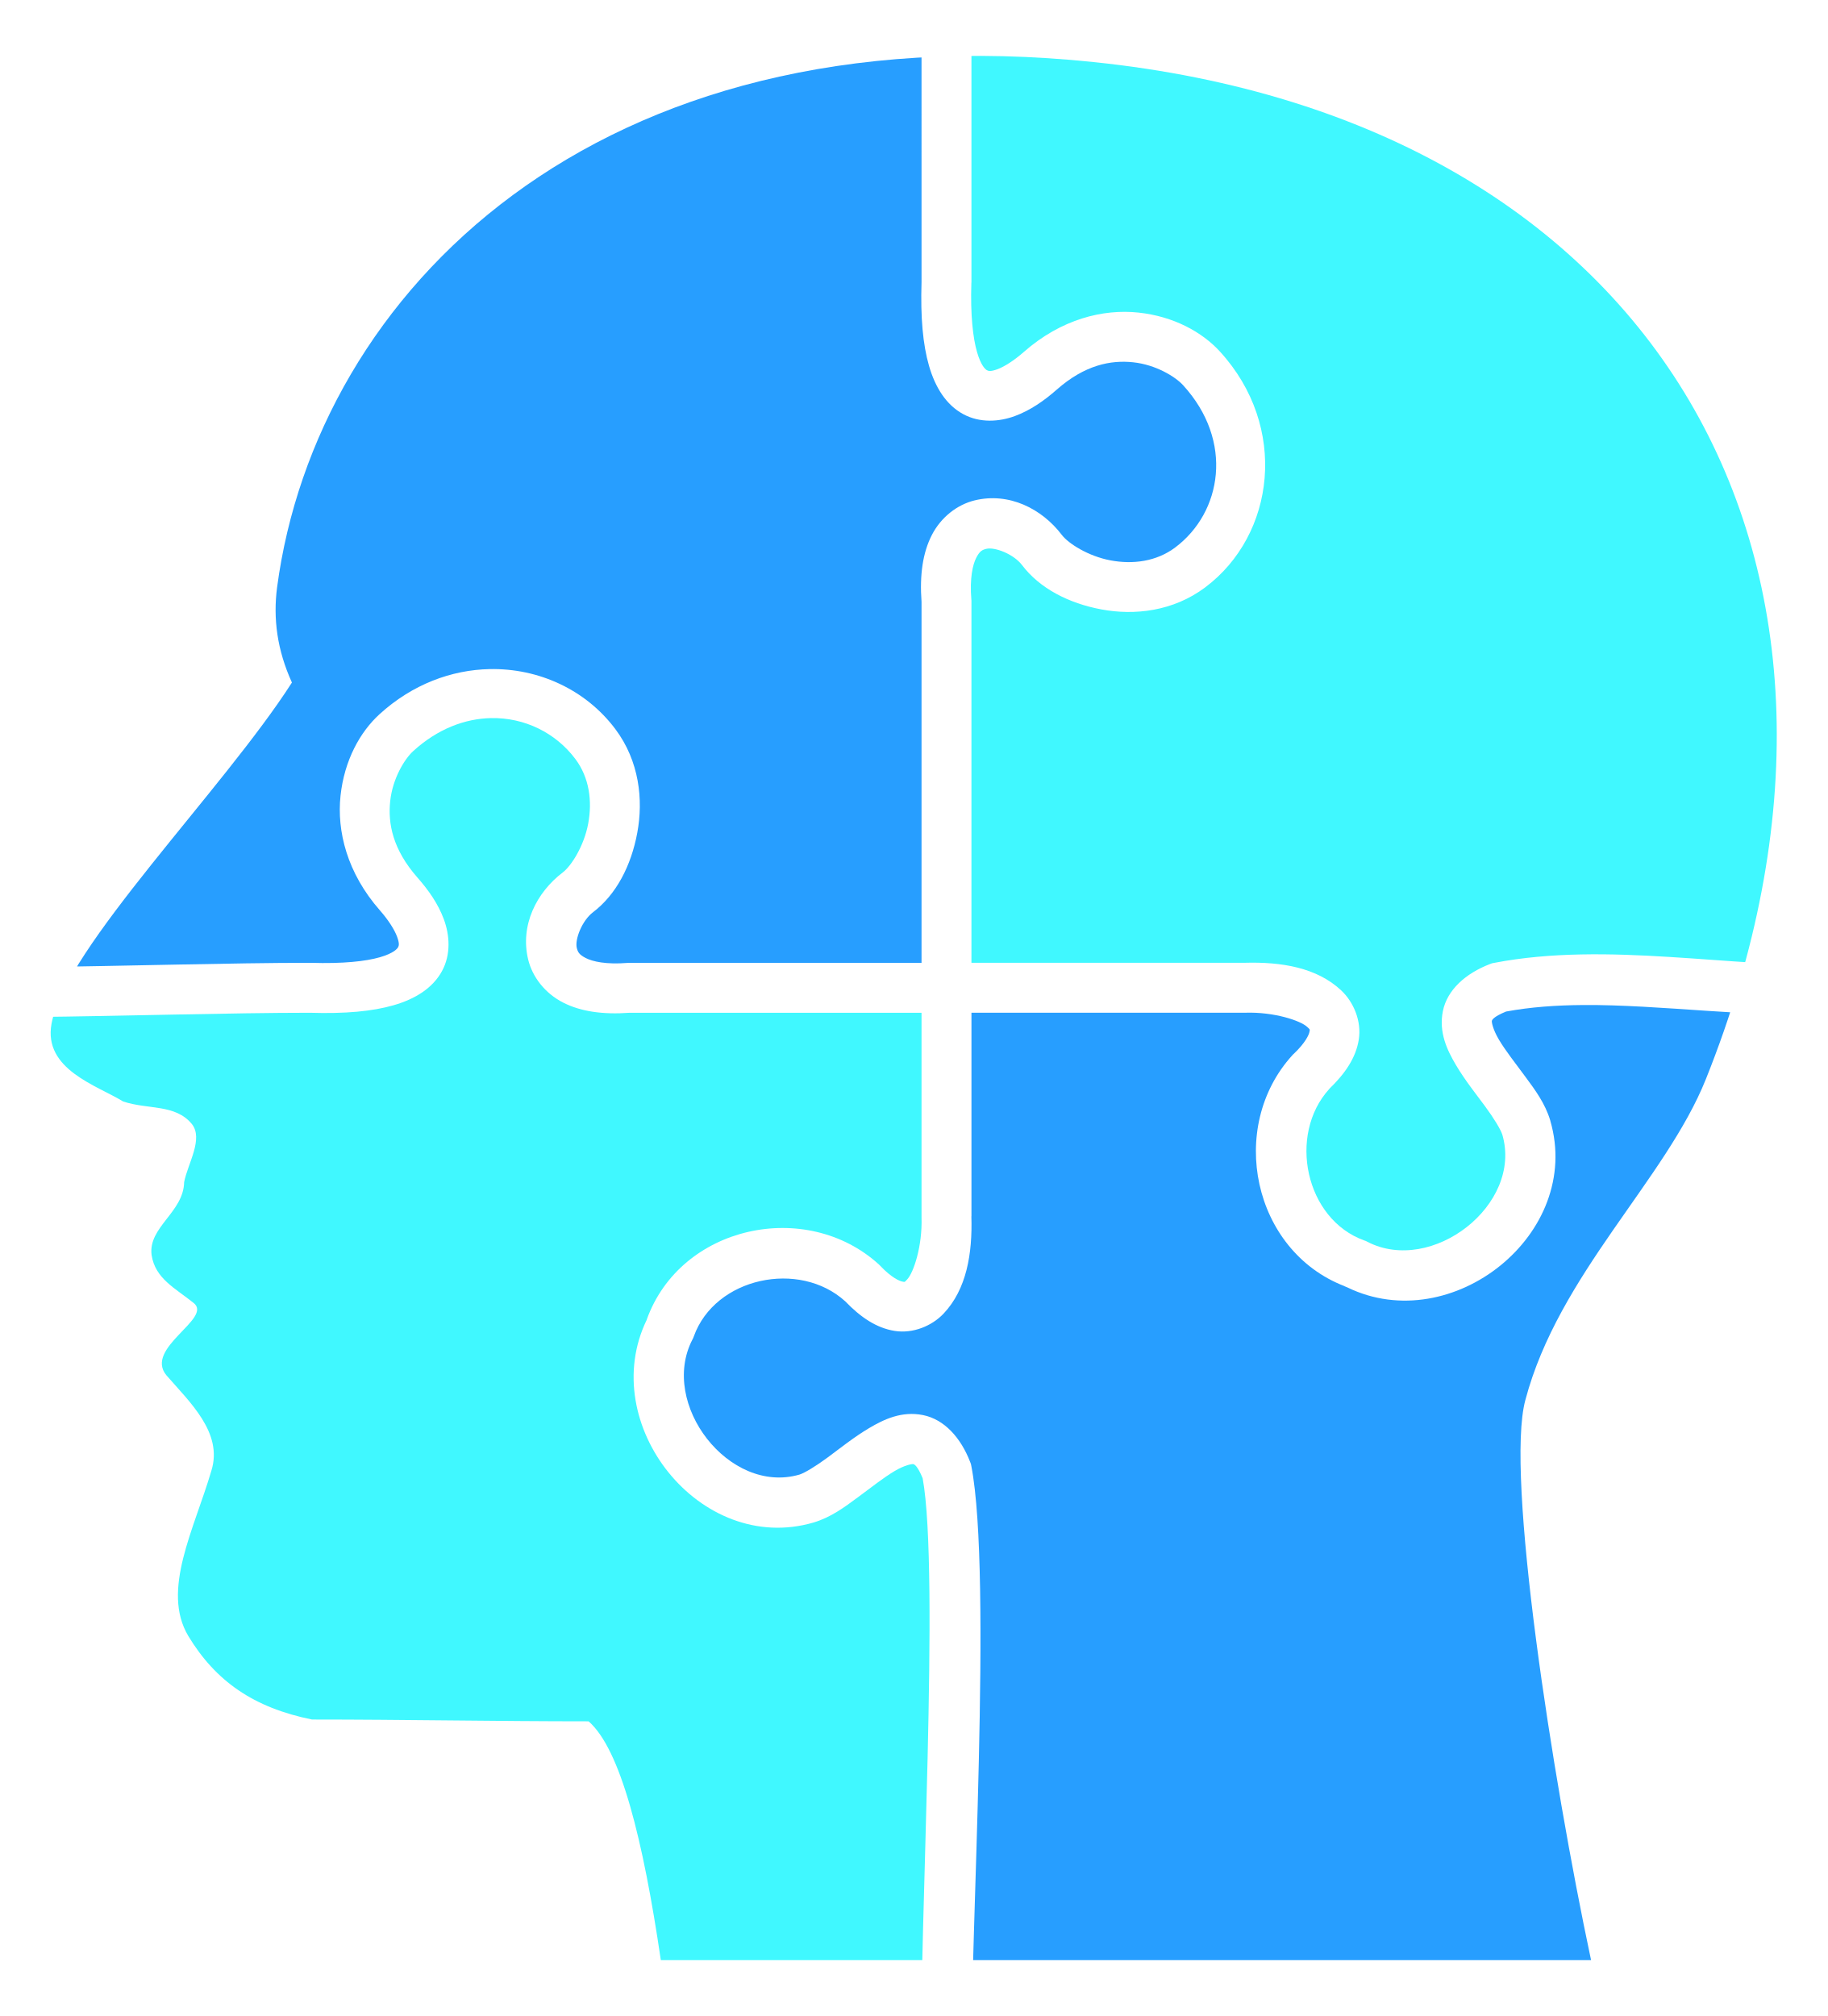
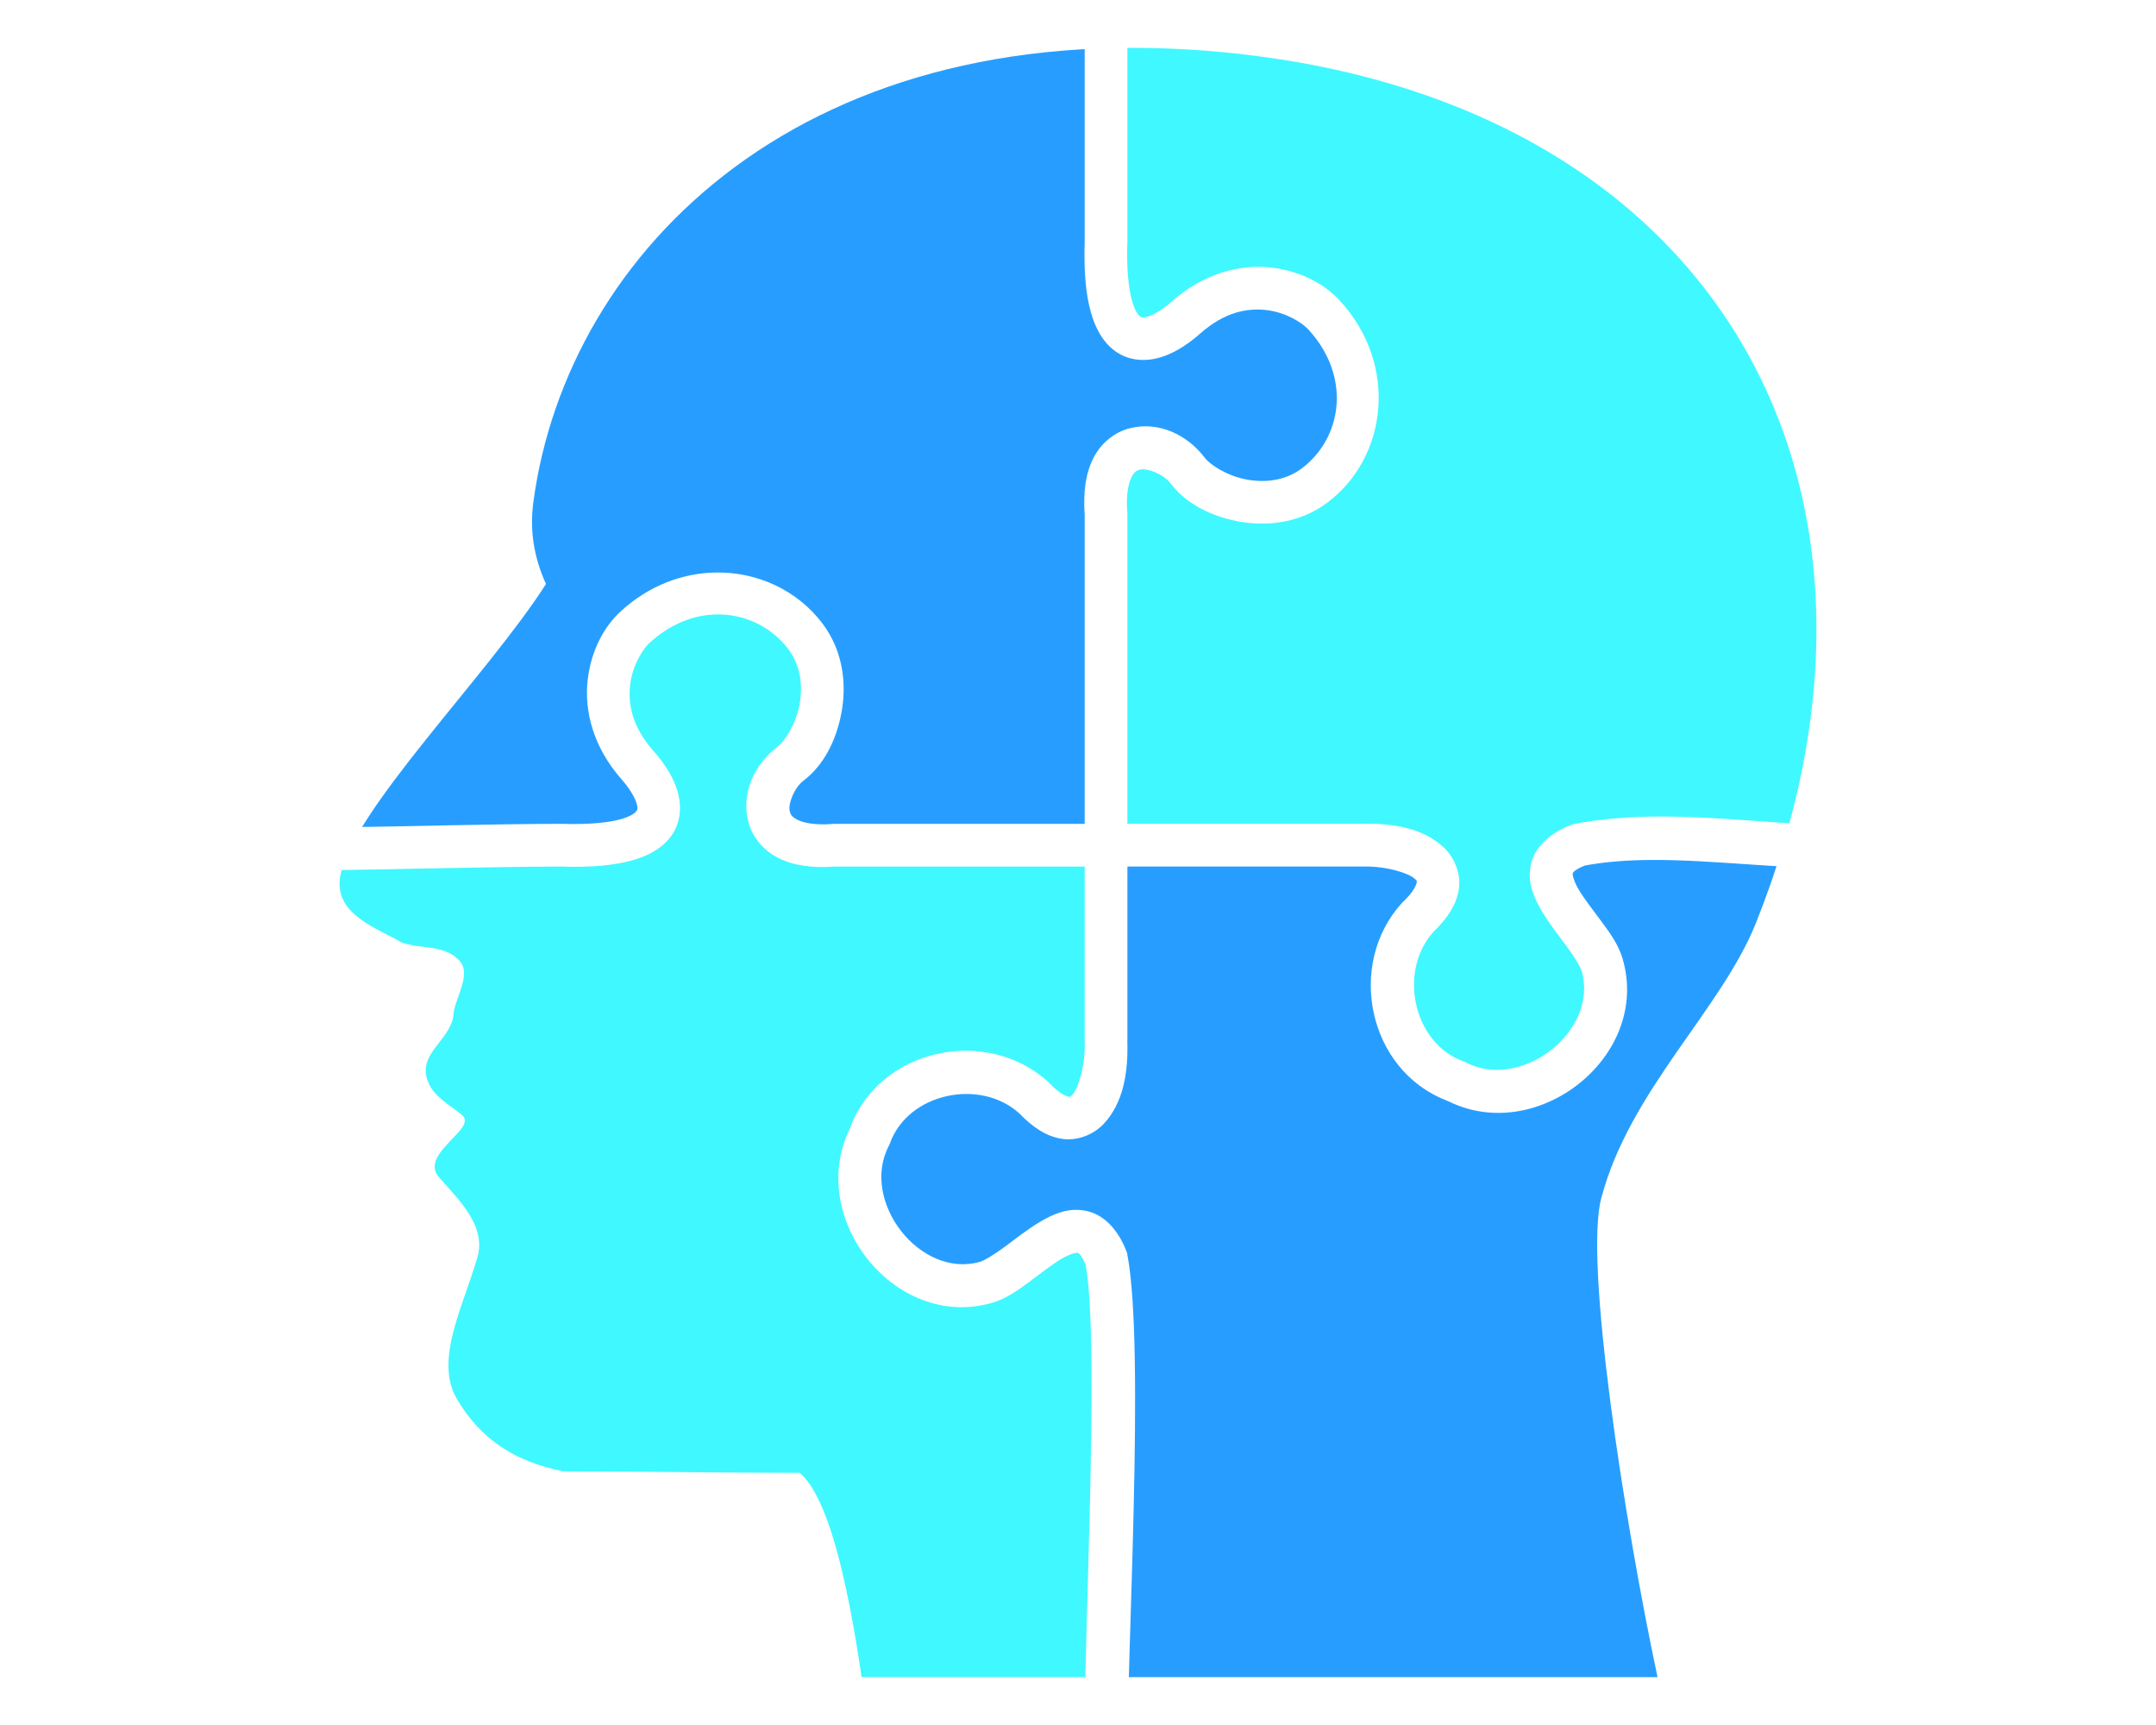
- <svg xmlns="http://www.w3.org/2000/svg" version="1.1" id="Layer_1" x="0px" y="0px" viewBox="0 0 1535.557 1693.909" enable-background="new 0 0 1535.557 1693.909" xml:space="preserve">
+ <svg xmlns="http://www.w3.org/2000/svg" version="1.1" id="Layer_1" x="0px" y="0px" viewBox="0 0 1535.557 1693.909" enable-background="new 0 0 1535.557 1693.909" xml:space="preserve" width="80" height="64">
  <defs id="defs7">
    <clipPath clipPathUnits="userSpaceOnUse" id="clipPath828">
      <path id="path830" d="m 555.27,1646.955 c 260.722,0 521.443,0 781.672,0 -32.843,-154.351 -72.15,-408.273 -55.23,-470.509 27.867,-105.553 117.921,-185.216 151.761,-269.858 172.155,-430.179 -38.201,-804.688 -513.982,-854.383 -420.114,-43.881 -653.793,194.675 -686.636,441.132 -3.481,26.388 0,52.776 12.442,80.161 -57.715,90.119 -190.57,223.055 -202.01,286.786 -6.968,38.337 38.311,51.78 60.206,65.224 20.899,6.971 43.785,1.99 57.715,18.92 9.951,12.447 -3.481,33.359 -6.47,48.794 -0.498,25.392 -30.346,37.84 -27.363,61.24 2.989,19.916 19.903,27.883 35.328,40.33 16.421,12.944 -41.798,37.839 -22.892,60.743 19.404,22.404 47.77,48.295 37.813,80.16 -14.429,49.291 -42.296,100.573 -19.404,138.911 22.892,37.84 54.732,60.244 103.991,70.2 77.12,0 154.744,1.504 232.362,1.504 26.865,23.401 45.771,99.079 60.705,200.646 z" />
    </clipPath>
  </defs>
  <g id="g1076" clip-path="url(#clipPath828)">
    <path id="path12083" d="m 27.77,25.243 1.311,787.319 c 72.32,-0.748 165.521,-3.57 231.352,-3.57 h 0.656 c 27.228,0.879 46.396,-1.302 58.057,-4.662 11.66,-3.359 14.673,-7.172 15.37,-8.45 0.697,-1.277 1.268,-3.089 -0.874,-8.887 -2.143,-5.799 -7.282,-13.965 -14.35,-21.999 -27.77,-31.561 -36.321,-66.808 -33.144,-96.444 3.176,-29.639 16.346,-53.434 32.634,-68.328 27.686,-25.314 60.711,-37.393 92.732,-38.026 41.168,-0.814 80.738,17.293 105.552,50.409 20.152,26.897 23.596,59.363 18.429,87.122 -5.167,27.759 -17.685,51.936 -37.151,66.724 -9.387,7.132 -15.397,22.967 -13.695,29.939 0.851,3.486 1.903,5.699 7.576,8.596 5.673,2.897 16.911,5.571 35.183,4.08 l 0.874,-0.066 H 774.349 V 505.678 c -1.643,-22.65 1.017,-41.175 8.596,-56.015 7.773,-15.223 21.549,-25.687 35.985,-29.21 28.873,-7.048 56.565,6.964 73.353,29.065 5.403,7.112 22.129,17.843 40.94,21.344 18.81,3.501 38.51,0.954 54.268,-10.854 39.196,-29.367 49.607,-89.356 6.629,-136.365 -6.595,-7.213 -22.941,-17.201 -41.885,-19.231 -18.944,-2.03 -40.712,2.236 -64.248,22.946 -10.633,9.356 -22.127,17.393 -35.183,22.217 -13.057,4.824 -29.339,6.084 -43.559,-1.675 -14.221,-7.759 -23.388,-22.389 -28.628,-40.576 -5.199,-18.044 -7.178,-40.737 -6.264,-70.366 l -0.007,-211.714 z" style="color:#000000;fill:#279eff;stroke-width:3.502" />
    <path id="path12081" d="M 816.284,25.68 V 237.292 l -0.066,0.364 c -0.879,27.228 1.375,46.396 4.735,58.057 3.359,11.66 7.099,14.673 8.377,15.37 1.277,0.698 3.088,1.268 8.887,-0.874 5.799,-2.143 13.965,-7.355 21.999,-14.423 31.561,-27.769 66.808,-36.321 96.444,-33.144 29.639,3.176 53.508,16.418 68.401,32.707 57.861,63.282 46.487,154.102 -12.384,198.211 -26.896,20.152 -59.363,23.669 -87.122,18.502 -27.759,-5.167 -51.936,-17.758 -66.724,-37.224 -7.131,-9.387 -23.039,-15.397 -30.012,-13.695 -3.486,0.851 -5.626,1.903 -8.523,7.576 -2.897,5.673 -5.571,16.911 -4.079,35.183 l 0.066,0.874 v 304.197 h 229.167 c 31.476,-0.953 61.243,4.054 81.659,23.31 10.287,9.704 17.142,25.679 14.642,41.304 -2.429,15.175 -11.397,28.429 -24.84,41.374 -0.026,0.053 -0.026,0.106 -0.066,0.144 -34.873,38.506 -20.116,109.397 29.575,127.186 l 1.312,0.438 1.239,0.655 c 54.128,28.038 130.639,-30.93 113.417,-89.962 -1.312,-4.21 -6.977,-13.695 -14.569,-23.966 -7.649,-10.349 -16.828,-21.82 -24.33,-34.456 -7.502,-12.635 -14.641,-27.53 -11.072,-45.38 3.569,-17.853 19.04,-31.685 39.483,-39.553 l 1.748,-0.656 1.821,-0.364 c 95.442,-18.392 201.051,4.595 288.11,1.384 0.167,-261.583 -0.164,-523.604 0,-785.188 -242.432,0.04 -484.848,0.437 -727.295,0.437 z" style="color:#000000;fill:#40f8ff;stroke-width:3.502" />
    <path id="path12079" d="m 412.599,603.363 c -21.884,0.443 -44.922,9.023 -65.488,27.827 -7.213,6.595 -17.201,22.94 -19.231,41.885 -2.03,18.944 2.164,40.712 22.873,64.248 9.356,10.633 17.393,22.055 22.217,35.113 4.824,13.056 6.157,29.34 -1.603,43.559 -7.759,14.221 -22.389,23.388 -40.576,28.628 -18.045,5.199 -40.737,7.251 -70.366,6.337 h -0.656 c -64.63,0 -159.041,2.824 -232.002,3.57 V 1726.556 H 774.341 c -2.166,-96.794 15.46,-405.672 0.947,-484.492 -4.504,-10.915 -7.14,-11.713 -7.94,-11.874 -0.854,-0.169 -6.806,0.6 -15.734,5.901 -8.929,5.301 -19.689,13.795 -30.886,22.071 -11.197,8.276 -22.439,16.681 -36.93,21.052 h -0.146 l -0.073,0.066 c -95.218,27.779 -182.698,-82.853 -140.08,-170.455 h -0.073 c 28.385,-79.285 134.061,-101.921 195.077,-46.403 l 0.583,0.582 0.583,0.582 c 9.515,10.092 16.404,12.899 18.648,13.258 2.244,0.359 1.529,0.737 4.079,-1.967 5.101,-5.408 12.766,-27.519 11.947,-52.156 V 850.961 H 529.076 c -22.616,1.632 -41.119,-1.026 -55.945,-8.596 -15.224,-7.774 -25.759,-21.548 -29.283,-35.985 -7.048,-28.872 6.964,-56.565 29.065,-73.353 7.112,-5.403 17.842,-22.202 21.343,-41.01 3.501,-18.81 1.028,-38.51 -10.781,-54.268 -16.519,-22.047 -42.74,-34.949 -70.877,-34.382 z" style="color:#000000;fill:#40f8ff;stroke-width:3.502" />
    <path id="rect11854" d="m 1329.554,844.464 c -22.003,0.169 -43.437,1.661 -64.031,5.464 -10.921,4.505 -11.786,7.139 -11.947,7.94 -0.171,0.854 0.672,6.806 5.973,15.734 5.301,8.929 13.796,19.762 22.072,30.959 8.276,11.197 16.68,22.439 21.052,36.93 v 0.139 c 27.772,95.194 -82.79,182.698 -170.382,140.15 -0.908,-0.324 -1.729,-0.748 -2.622,-1.092 v -0.066 c -77.075,-29.801 -98.647,-133.595 -43.773,-193.932 l 0.51,-0.582 0.582,-0.51 c 10.092,-9.514 12.972,-16.404 13.331,-18.648 0.359,-2.243 0.737,-1.601 -1.967,-4.152 -5.407,-5.101 -27.519,-12.693 -52.156,-11.874 H 816.301 v 171.037 h -0.066 c 0.964,31.504 -4.039,61.3 -23.31,81.733 -9.704,10.287 -25.606,17.069 -41.231,14.569 -15.192,-2.432 -28.488,-11.373 -41.448,-24.84 -38.478,-35.012 -109.45,-20.24 -127.26,29.502 l -0.51,1.31 -0.656,1.312 c -28.003,54.058 30.859,130.454 89.815,113.491 0.021,0 0.054,-0.066 0.073,-0.066 h 0.146 c 4.229,-1.334 13.652,-6.999 23.893,-14.569 10.349,-7.649 21.82,-16.901 34.455,-24.402 12.635,-7.502 27.53,-14.569 45.38,-11 17.852,3.569 31.758,18.967 39.627,39.41 l 0.655,1.748 0.364,1.821 c 17.743,92.077 -1.151,404.201 0.291,494.576 242.353,0.427 484.707,-0.467 727.06,0 V 852.46 c -70.639,2.918 -148.013,-8.522 -214.023,-8.013 z" style="color:#000000;fill:#279eff;stroke-width:3.502" />
  </g>
</svg>
